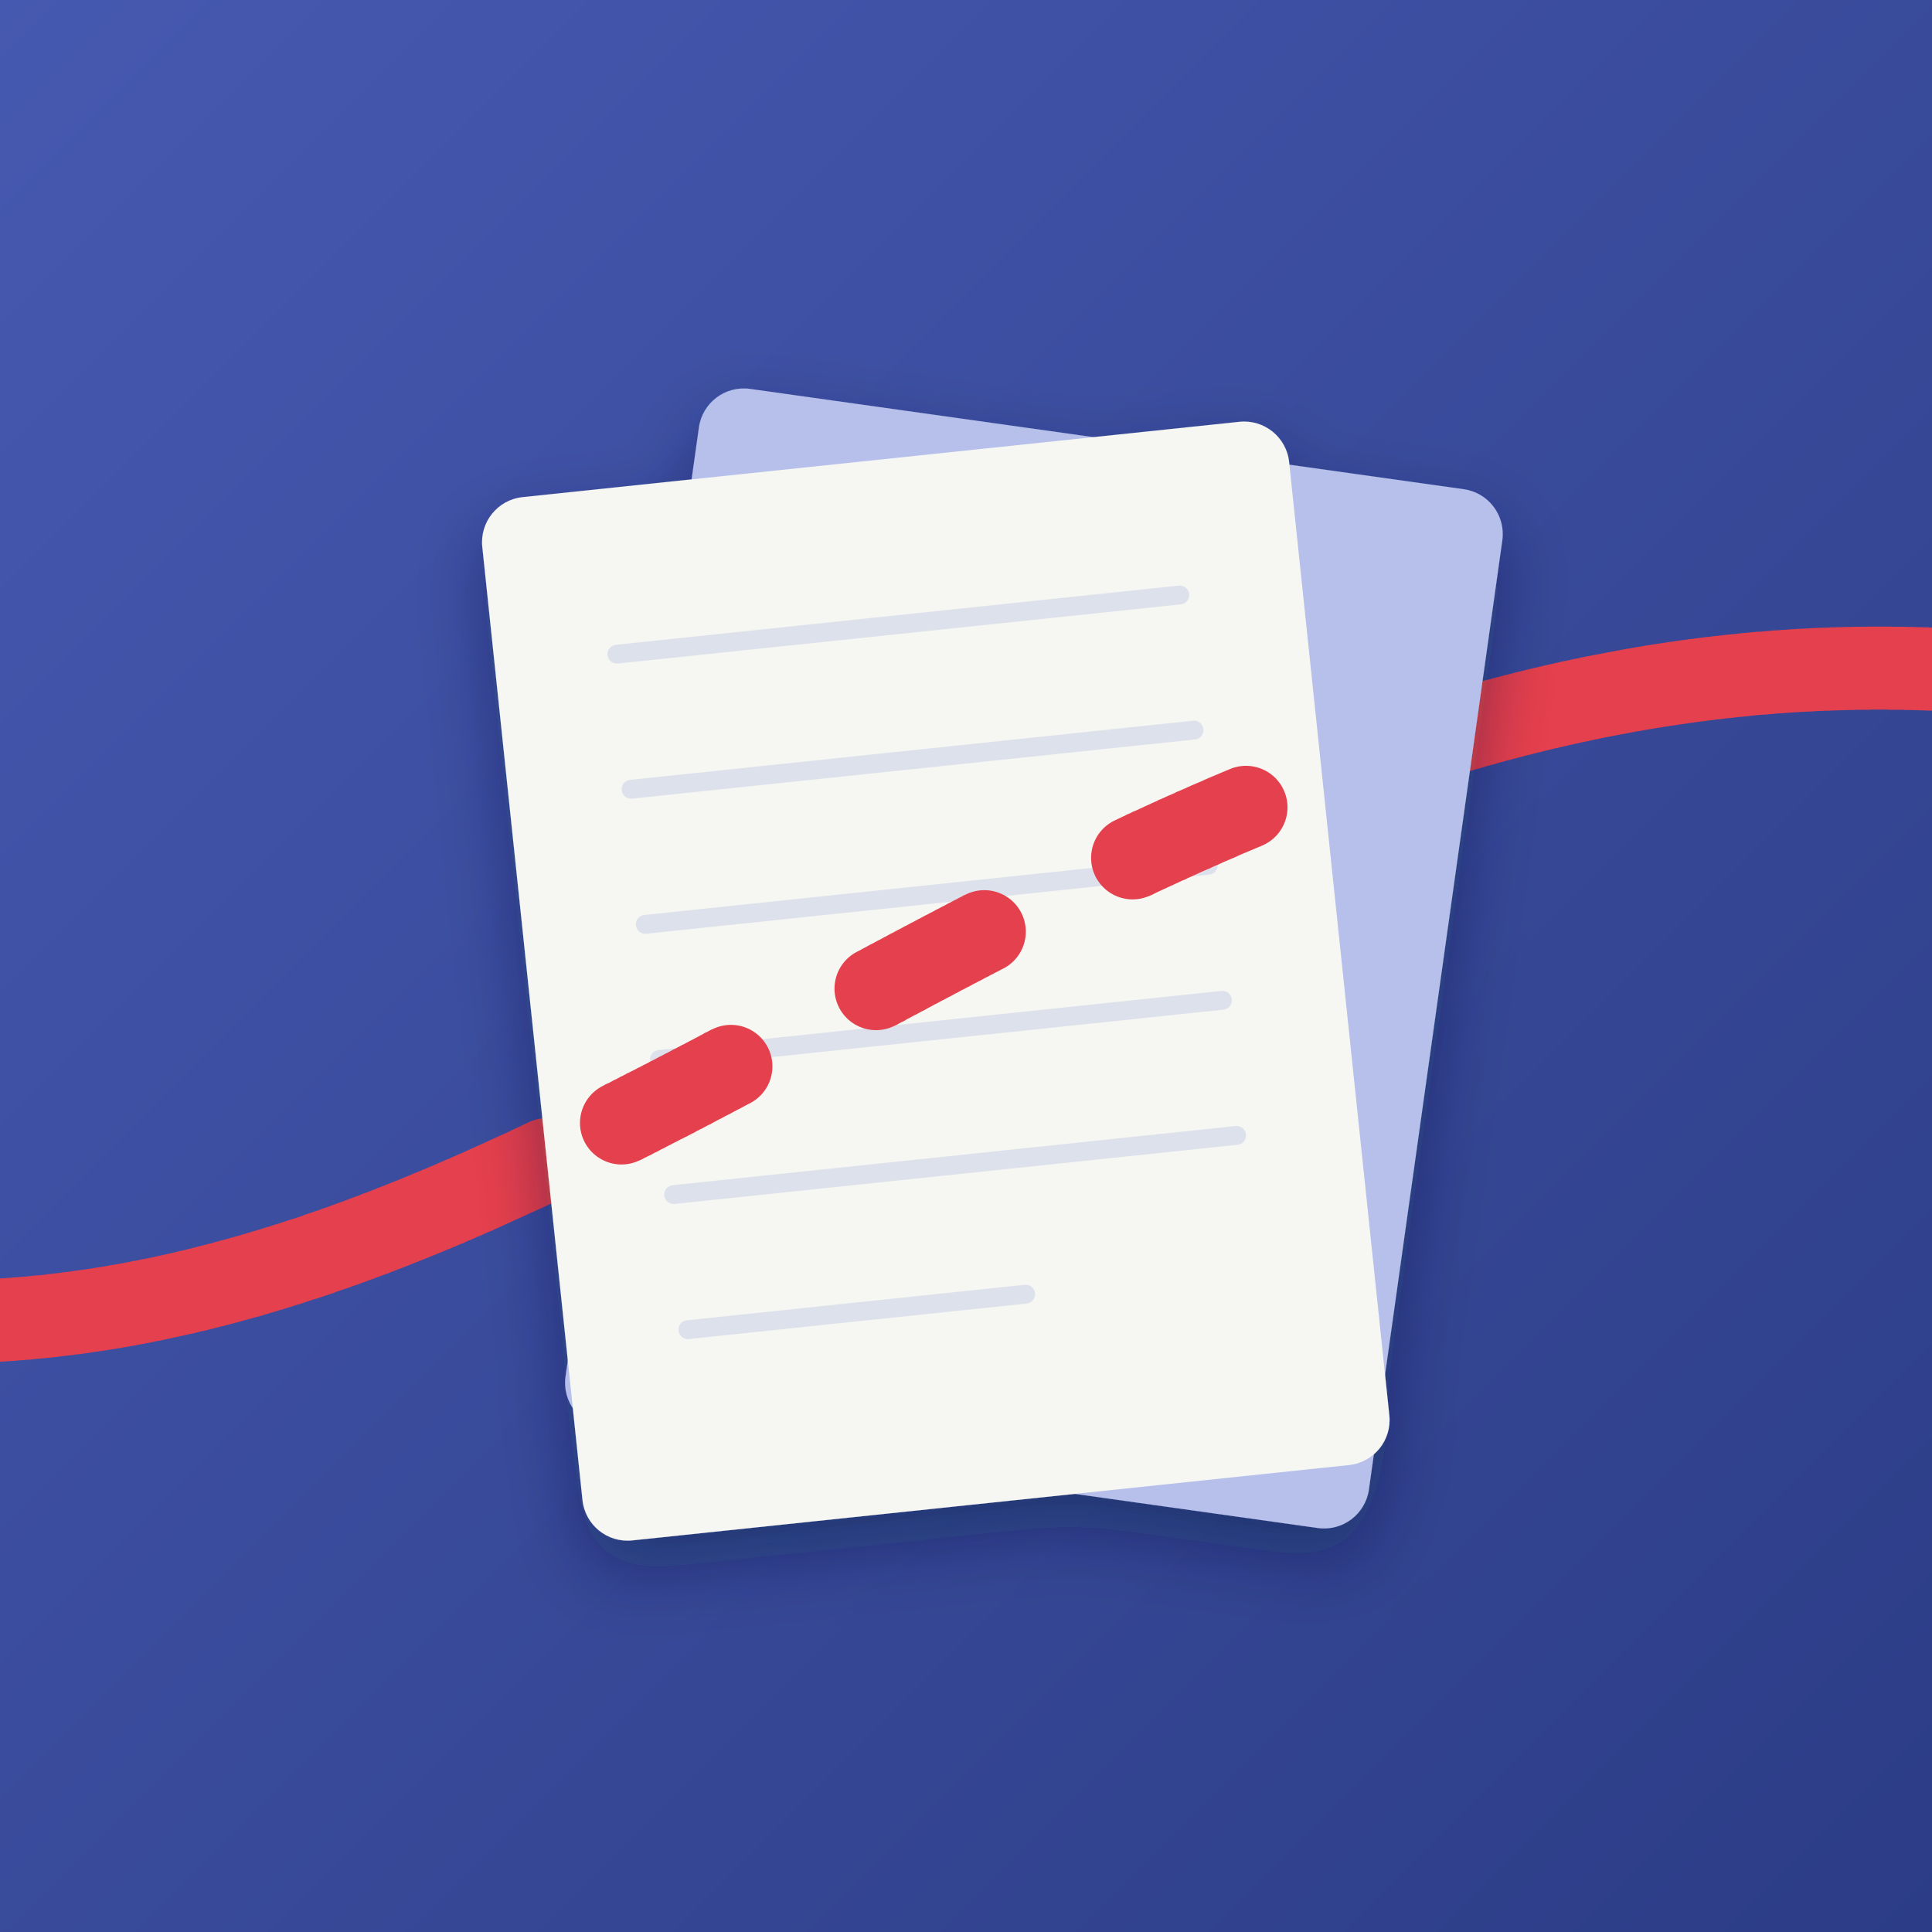
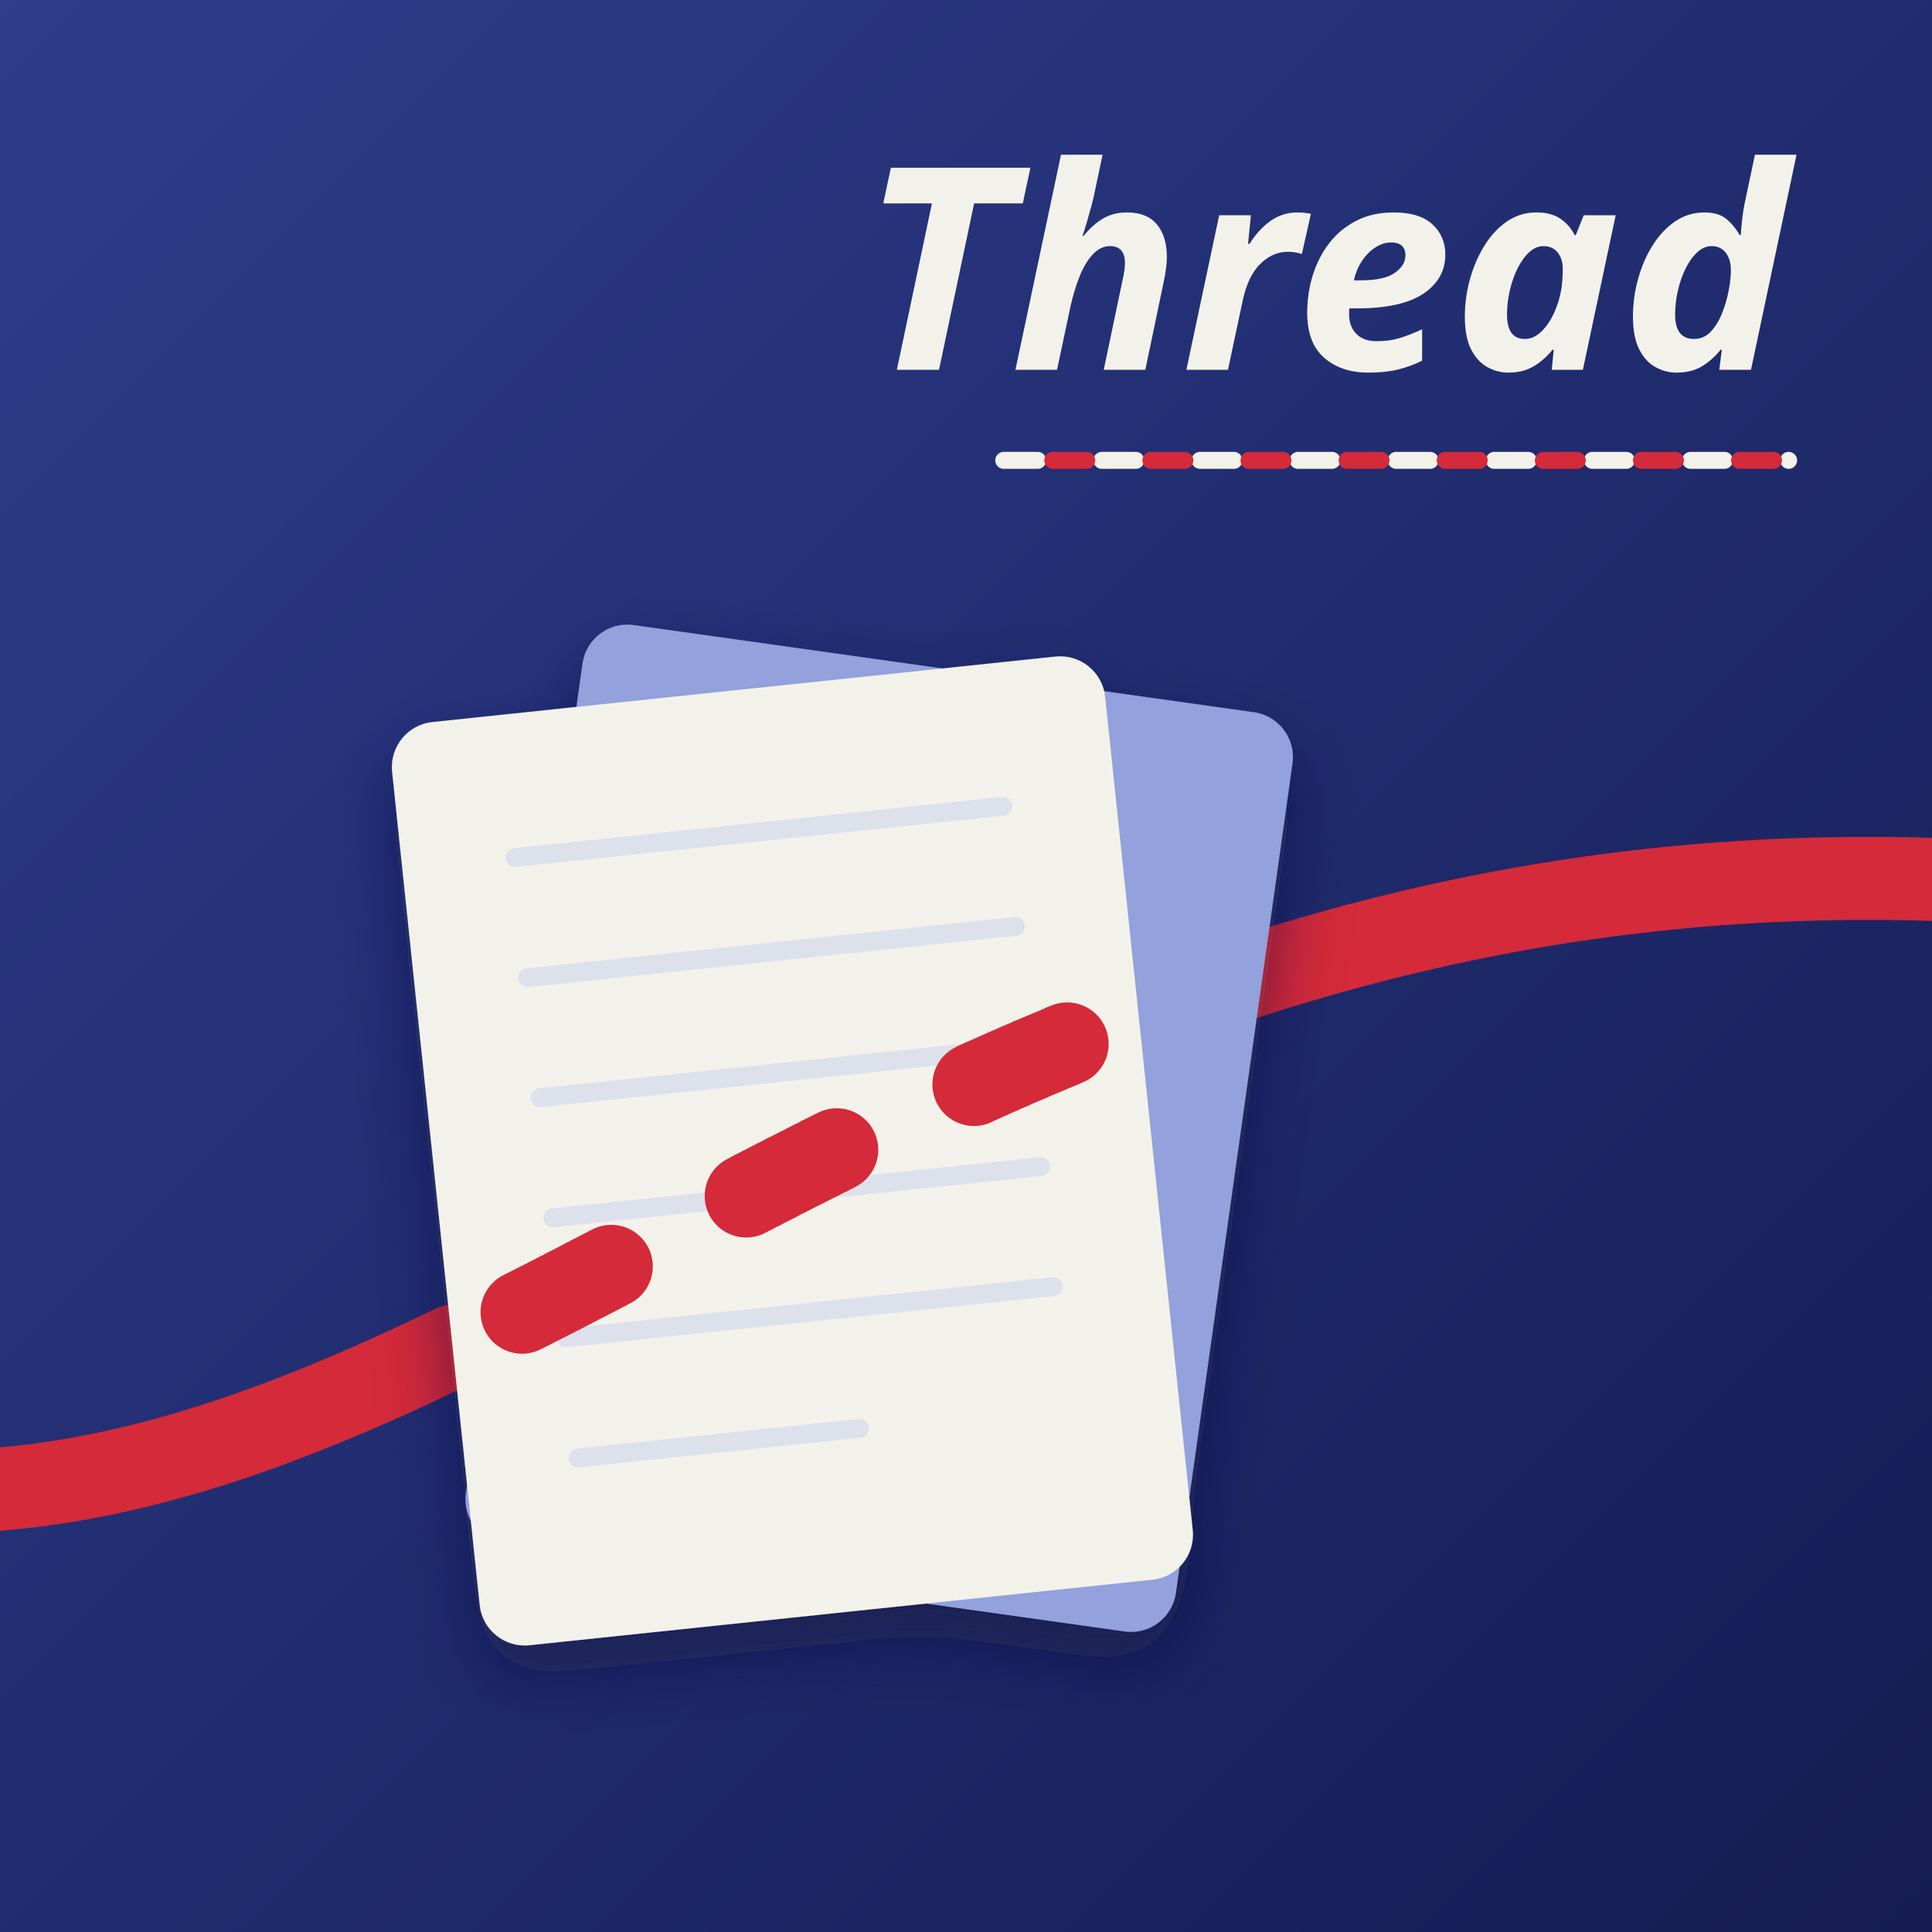
<svg xmlns="http://www.w3.org/2000/svg" viewBox="0 0 1024 1024" width="1024" height="1024">
  <defs>
    <linearGradient id="bg" x1="0" y1="0" x2="1" y2="1">
-       <stop offset="0" stop-color="#4659B0" />
-       <stop offset="1" stop-color="#2C3C86" />
+       <stop offset="0" stop-color="#2E3D8C" />
+       <stop offset="1" stop-color="#141C52" />
    </linearGradient>
    <filter id="sh" x="-25%" y="-25%" width="150%" height="150%">
-       <feDropShadow dx="0" dy="16" stdDeviation="18" flood-color="#10163A" flood-opacity=".38" />
+       <feDropShadow dx="0" dy="16" stdDeviation="18" flood-color="#10163A" flood-opacity=".5" />
    </filter>
  </defs>
  <rect width="1024" height="1024" fill="url(#bg)" />
-   <g fill="none" stroke="#E5404D" stroke-width="44" stroke-linecap="round">
-     <path d="M-60.0,700.0 L-59.0,700.0 L-58.1,700.1 L-57.1,700.1 L-56.1,700.2 L-55.1,700.2 L-54.2,700.3 L-53.2,700.3 L-52.2,700.3 L-51.2,700.4 L-50.3,700.4 L-49.3,700.4 L-48.3,700.5 L-47.4,700.5 L-46.4,700.5 L-45.4,700.5 L-44.5,700.6 L-43.5,700.6 L-42.5,700.6 L-41.6,700.6 L-40.6,700.6 L-39.6,700.7 L-38.7,700.7 L-37.7,700.7 L-36.7,700.7 L-35.8,700.7 L-34.8,700.7 L-33.8,700.7 L-32.9,700.7 L-31.9,700.7 L-31.0,700.7 L-30.0,700.7 L-29.0,700.7 L-28.1,700.7 L-27.1,700.7 L-26.1,700.6 L-25.2,700.6 L-24.2,700.6 L-23.3,700.6 L-22.3,700.6 L-21.4,700.6 L-20.4,700.5 L-19.4,700.5 L-18.5,700.5 L-17.5,700.5 L-16.6,700.4 L-15.6,700.4 L-14.7,700.4 L-13.7,700.3 L-12.8,700.3 L-11.8,700.3 L-10.8,700.2 L-9.9,700.2 L-8.9,700.2 L-8.0,700.1 L-7.0,700.1 L-6.1,700.0 L-5.1,700.0 L-4.2,699.9 L-3.2,699.9 L-2.3,699.8 L-1.3,699.8 L-0.4,699.7 L0.6,699.6 L1.5,699.6 L2.5,699.5 L3.4,699.5 L4.4,699.4 L5.3,699.3 L6.2,699.3 L7.2,699.2 L8.1,699.1 L9.1,699.0 L10.0,699.0 L11.0,698.9 L11.9,698.8 L12.9,698.7 L13.8,698.7 L14.7,698.6 L15.7,698.5 L16.6,698.4 L17.6,698.3 L18.5,698.2 L19.4,698.1 L20.4,698.0 L21.3,698.0 L22.3,697.9 L23.2,697.8 L24.1,697.7 L25.1,697.6 L26.0,697.5 L27.0,697.4 L27.9,697.3 L28.8,697.1 L29.8,697.0 L30.7,696.9 L31.6,696.8 L32.6,696.7 L33.5,696.6 L34.5,696.5 L35.4,696.4 L36.3,696.2 L37.3,696.1 L38.2,696.0 L39.1,695.9 L40.1,695.8 L41.0,695.6 L41.9,695.5 L42.9,695.4 L43.8,695.2 L44.7,695.1 L45.6,695.0 L46.6,694.8 L47.5,694.7 L48.4,694.6 L49.4,694.4 L50.3,694.3 L51.2,694.2 L52.2,694.0 L53.1,693.9 L54.0,693.7 L54.9,693.6 L55.9,693.4 L56.8,693.3 L57.7,693.1 L58.6,693.0 L59.6,692.8 L60.5,692.7 L61.4,692.5 L62.3,692.3 L63.3,692.2 L64.2,692.0 L65.1,691.9 L66.0,691.7 L67.0,691.5 L67.9,691.4 L68.8,691.2 L69.7,691.0 L70.7,690.8 L71.6,690.7 L72.5,690.5 L73.4,690.3 L74.3,690.1 L75.3,690.0 L76.2,689.8 L77.1,689.6 L78.0,689.4 L78.9,689.2 L79.9,689.0 L80.8,688.9 L81.7,688.7 L82.6,688.5 L83.5,688.3 L84.5,688.1 L85.4,687.9 L86.3,687.7 L87.2,687.5 L88.1,687.3 L89.0,687.1 L90.0,686.9 L90.9,686.7 L91.8,686.5 L92.7,686.3 L93.6,686.1 L94.5,685.9 L95.4,685.7 L96.4,685.5 L97.3,685.3 L98.2,685.1 L99.1,684.8 L100.0,684.6 L100.9,684.4 L101.8,684.2 L102.7,684.0 L103.7,683.8 L104.6,683.5 L105.5,683.3 L106.4,683.1 L107.3,682.9 L108.2,682.6 L109.1,682.4 L110.0,682.2 L110.9,681.9 L111.8,681.7 L112.8,681.5 L113.7,681.2 L114.6,681.0 L115.5,680.8 L116.4,680.5 L117.3,680.3 L118.2,680.1 L119.1,679.8 L120.0,679.6 L120.9,679.3 L121.8,679.1 L122.7,678.8 L123.6,678.6 L124.6,678.3 L125.5,678.1 L126.4,677.8 L127.3,677.6 L128.2,677.3 L129.1,677.1 L130.0,676.8 L130.9,676.6 L131.8,676.3 L132.7,676.1 L133.6,675.8 L134.5,675.5 L135.4,675.3 L136.3,675.0 L137.2,674.7 L138.1,674.5 L139.0,674.2 L139.9,673.9 L140.8,673.7 L141.7,673.4 L142.6,673.1 L143.5,672.9 L144.4,672.6 L145.3,672.3 L146.2,672.0 L147.1,671.7 L148.0,671.5 L148.9,671.2 L149.8,670.9 L150.7,670.6 L151.6,670.3 L152.5,670.1 L153.4,669.8 L154.3,669.5 L155.2,669.2 L156.1,668.9 L157.0,668.6 L157.9,668.3 L158.8,668.0 L159.7,667.7 L160.6,667.4 L161.5,667.2 L162.4,666.9 L163.3,666.6 L164.2,666.3 L165.1,666.0 L166.0,665.7 L166.9,665.4 L167.8,665.1 L168.7,664.8 L169.5,664.4 L170.4,664.1 L171.3,663.8 L172.2,663.5 L173.1,663.2 L174.0,662.9 L174.9,662.6 L175.8,662.3 L176.7,662.0 L177.6,661.7 L178.5,661.3 L179.4,661.0 L180.3,660.7 L181.2,660.4 L182.1,660.1 L182.9,659.8 L183.8,659.4 L184.7,659.1 L185.6,658.8 L186.5,658.5 L187.4,658.1 L188.3,657.8 L189.2,657.5 L190.1,657.2 L191.0,656.8 L191.9,656.5 L192.7,656.2 L193.6,655.8 L194.5,655.5 L195.4,655.2 L196.3,654.8 L197.2,654.5 L198.1,654.2 L199.0,653.8 L199.9,653.5 L200.7,653.1 L201.6,652.8 L202.5,652.5 L203.4,652.1 L204.3,651.8 L205.2,651.4 L206.1,651.1 L207.0,650.7 L207.9,650.4 L208.7,650.0 L209.6,649.7 L210.5,649.3 L211.4,649.0 L212.3,648.6 L213.2,648.3 L214.1,647.9 L214.9,647.6 L215.8,647.2 L216.7,646.9 L217.6,646.5 L218.5,646.2 L219.4,645.8 L220.3,645.4 L221.1,645.1 L222.0,644.7 L222.9,644.4 L223.8,644.0 L224.7,643.6 L225.6,643.3 L226.5,642.9 L227.3,642.5 L228.2,642.2 L229.1,641.8 L230.0,641.4 L230.9,641.1 L231.8,640.7 L232.6,640.3 L233.5,640.0 L234.4,639.6 L235.3,639.2 L236.2,638.8 L237.1,638.5 L237.9,638.1 L238.8,637.7 L239.7,637.3 L240.6,636.9 L241.5,636.6 L242.4,636.2 L243.2,635.8 L244.1,635.4 L245.0,635.0 L245.9,634.7 L246.8,634.3 L247.7,633.9 L248.5,633.5 L249.4,633.1 L250.3,632.7 L251.2,632.3 L252.1,632.0 L252.9,631.6 L253.8,631.2 L254.7,630.8 L255.6,630.4 L256.5,630.0 L257.3,629.6 L258.2,629.2 L259.1,628.8 L260.0,628.4 L260.9,628.0 L261.7,627.6 L262.6,627.2 L263.5,626.8 L264.4,626.4 L265.3,626.0 L266.2,625.6 L267.0,625.2 L267.9,624.8 L268.8,624.4 L269.7,624.0 L270.5,623.6 L271.4,623.2 L272.3,622.8 L273.2,622.4 L274.1,622.0 L274.9,621.6 L275.8,621.2 L276.7,620.8 L277.6,620.4 L278.5,620.0 L279.3,619.6 L280.2,619.2 L281.1,618.7 L282.0,618.3 L282.9,617.9 L283.7,617.5 L284.6,617.1 L285.5,616.7 L286.4,616.3 L287.3,615.8 L288.1,615.4 L289.0,615.0 L289.9,614.6" />
-     <path d="M700.7,411.9 L701.7,411.5 L702.7,411.1 L703.6,410.8 L704.6,410.4 L705.6,410.0 L706.5,409.7 L707.5,409.3 L708.5,409.0 L709.5,408.6 L710.4,408.2 L711.4,407.9 L712.4,407.5 L713.3,407.2 L714.3,406.8 L715.3,406.5 L716.3,406.1 L717.3,405.8 L718.2,405.4 L719.2,405.1 L720.2,404.7 L721.2,404.4 L722.1,404.0 L723.1,403.7 L724.1,403.3 L725.1,403.0 L726.1,402.6 L727.0,402.3 L728.0,402.0 L729.0,401.6 L730.0,401.3 L731.0,400.9 L731.9,400.6 L732.9,400.3 L733.9,399.9 L734.9,399.6 L735.9,399.3 L736.9,398.9 L737.9,398.6 L738.8,398.3 L739.8,397.9 L740.8,397.6 L741.8,397.3 L742.8,397.0 L743.8,396.6 L744.8,396.3 L745.8,396.0 L746.7,395.7 L747.7,395.3 L748.7,395.0 L749.7,394.7 L750.7,394.4 L751.7,394.1 L752.7,393.7 L753.7,393.4 L754.7,393.1 L755.7,392.8 L756.7,392.5 L757.7,392.2 L758.7,391.9 L759.7,391.5 L760.7,391.2 L761.7,390.9 L762.7,390.6 L763.7,390.3 L764.7,390.0 L765.7,389.7 L766.7,389.4 L767.7,389.1 L768.7,388.8 L769.7,388.5 L770.7,388.2 L771.7,387.9 L772.7,387.6 L773.7,387.3 L774.7,387.0 L775.7,386.7 L776.7,386.4 L777.7,386.2 L778.7,385.9 L779.7,385.6 L780.7,385.3 L781.7,385.0 L782.7,384.7 L783.7,384.4 L784.7,384.1 L785.8,383.9 L786.8,383.6 L787.8,383.3 L788.8,383.0 L789.8,382.7 L790.8,382.5 L791.8,382.2 L792.8,381.9 L793.9,381.6 L794.9,381.4 L795.9,381.1 L796.9,380.8 L797.9,380.6 L798.9,380.3 L800.0,380.0 L801.0,379.8 L802.0,379.5 L803.0,379.2 L804.0,379.0 L805.1,378.7 L806.1,378.5 L807.1,378.2 L808.1,377.9 L809.1,377.7 L810.2,377.4 L811.2,377.2 L812.2,376.9 L813.2,376.7 L814.3,376.4 L815.3,376.2 L816.3,375.9 L817.3,375.7 L818.4,375.4 L819.4,375.2 L820.4,375.0 L821.5,374.7 L822.5,374.5 L823.5,374.2 L824.6,374.0 L825.6,373.8 L826.6,373.5 L827.6,373.3 L828.7,373.1 L829.7,372.8 L830.8,372.6 L831.8,372.4 L832.8,372.1 L833.9,371.9 L834.9,371.7 L835.9,371.5 L837.0,371.3 L838.0,371.0 L839.1,370.8 L840.1,370.6 L841.1,370.4 L842.2,370.2 L843.2,369.9 L844.3,369.7 L845.3,369.5 L846.3,369.3 L847.4,369.1 L848.4,368.9 L849.5,368.7 L850.5,368.5 L851.6,368.3 L852.6,368.1 L853.7,367.9 L854.7,367.7 L855.8,367.5 L856.8,367.3 L857.9,367.1 L858.9,366.9 L860.0,366.7 L861.0,366.5 L862.1,366.3 L863.1,366.1 L864.2,365.9 L865.2,365.7 L866.3,365.6 L867.3,365.4 L868.4,365.2 L869.5,365.0 L870.5,364.8 L871.6,364.6 L872.6,364.5 L873.7,364.3 L874.8,364.1 L875.8,363.9 L876.9,363.8 L877.9,363.6 L879.0,363.4 L880.1,363.3 L881.1,363.1 L882.2,362.9 L883.3,362.8 L884.3,362.6 L885.4,362.5 L886.5,362.3 L887.5,362.1 L888.6,362.0 L889.7,361.8 L890.7,361.7 L891.8,361.5 L892.9,361.4 L893.9,361.2 L895.0,361.1 L896.1,360.9 L897.2,360.8 L898.2,360.6 L899.3,360.5 L900.4,360.4 L901.5,360.2 L902.5,360.1 L903.6,359.9 L904.7,359.8 L905.8,359.7 L906.9,359.5 L907.9,359.4 L909.0,359.3 L910.1,359.2 L911.2,359.0 L912.3,358.9 L913.3,358.8 L914.4,358.7 L915.5,358.6 L916.6,358.4 L917.7,358.3 L918.8,358.2 L919.9,358.1 L920.9,358.0 L922.0,357.9 L923.1,357.8 L924.2,357.7 L925.3,357.5 L926.4,357.4 L927.5,357.3 L928.6,357.2 L929.7,357.1 L930.8,357.0 L931.9,356.9 L933.0,356.8 L934.1,356.8 L935.2,356.7 L936.3,356.6 L937.3,356.5 L938.4,356.4 L939.5,356.3 L940.6,356.2 L941.7,356.1 L942.9,356.1 L944.0,356.0 L945.1,355.9 L946.2,355.8 L947.3,355.8 L948.4,355.7 L949.5,355.6 L950.6,355.5 L951.7,355.5 L952.8,355.4 L953.9,355.3 L955.0,355.3 L956.1,355.2 L957.2,355.2 L958.3,355.1 L959.5,355.1 L960.6,355.0 L961.7,354.9 L962.8,354.9 L963.9,354.8 L965.0,354.8 L966.2,354.7 L967.3,354.7 L968.4,354.7 L969.5,354.6 L970.6,354.6 L971.7,354.5 L972.9,354.5 L974.0,354.5 L975.1,354.4 L976.2,354.4 L977.4,354.4 L978.5,354.3 L979.6,354.3 L980.7,354.3 L981.9,354.3 L983.0,354.2 L984.1,354.2 L985.2,354.2 L986.4,354.2 L987.5,354.2 L988.6,354.2 L989.8,354.2 L990.9,354.1 L992.0,354.1 L993.2,354.1 L994.3,354.1 L995.4,354.1 L996.6,354.1 L997.7,354.1 L998.8,354.1 L1000.0,354.1 L1001.1,354.1 L1002.3,354.2 L1003.4,354.2 L1004.6,354.2 L1005.7,354.2 L1006.8,354.2 L1008.0,354.2 L1009.1,354.2 L1010.3,354.3 L1011.4,354.3 L1012.6,354.3 L1013.7,354.3 L1014.9,354.4 L1016.0,354.4 L1017.2,354.4 L1018.3,354.5 L1019.5,354.5 L1020.6,354.5 L1021.8,354.6 L1022.9,354.6 L1024.1,354.6 L1025.2,354.7 L1026.4,354.7 L1027.5,354.8 L1028.7,354.8 L1029.9,354.9 L1031.0,354.9 L1032.2,355.0 L1033.3,355.0 L1034.5,355.1 L1035.7,355.2 L1036.8,355.2 L1038.0,355.3 L1039.2,355.4 L1040.3,355.4 L1041.5,355.5 L1042.7,355.6 L1043.8,355.6 L1045.0,355.7 L1046.2,355.8 L1047.3,355.9 L1048.5,356.0 L1049.7,356.0 L1050.8,356.1 L1052.0,356.2 L1053.2,356.3 L1054.4,356.4 L1055.5,356.5 L1056.7,356.6 L1057.9,356.7 L1059.1,356.8 L1060.3,356.9 L1061.4,357.0 L1062.6,357.1 L1063.8,357.2 L1065.0,357.3 L1066.2,357.4 L1067.3,357.5 L1068.5,357.6 L1069.7,357.7 L1070.9,357.9 L1072.1,358.0 L1073.3,358.1 L1074.5,358.2 L1075.7,358.3 L1076.9,358.5 L1078.0,358.6 L1079.2,358.7 L1080.4,358.9 L1081.6,359.0 L1082.8,359.1 L1084.0,359.3 L1085.2,359.4 L1086.4,359.6 L1087.6,359.7 L1088.8,359.9 L1090.0,360.0" />
+   <g fill="none" stroke="#D42A3A" stroke-width="44" stroke-linecap="round">
+     <path d="M-60.0,790.0 L-59.2,790.0 L-58.4,790.1 L-57.5,790.1 L-56.7,790.2 L-55.9,790.2 L-55.1,790.3 L-54.2,790.3 L-53.4,790.3 L-52.6,790.4 L-51.8,790.4 L-50.9,790.4 L-50.1,790.5 L-49.3,790.5 L-48.5,790.5 L-47.7,790.6 L-46.8,790.6 L-46.0,790.6 L-45.2,790.6 L-44.4,790.6 L-43.6,790.7 L-42.7,790.7 L-41.9,790.7 L-41.1,790.7 L-40.3,790.7 L-39.5,790.7 L-38.7,790.7 L-37.8,790.7 L-37.0,790.7 L-36.2,790.7 L-35.4,790.7 L-34.6,790.7 L-33.8,790.7 L-32.9,790.7 L-32.1,790.7 L-31.3,790.7 L-30.5,790.7 L-29.7,790.7 L-28.9,790.7 L-28.1,790.7 L-27.3,790.7 L-26.4,790.6 L-25.6,790.6 L-24.8,790.6 L-24.0,790.6 L-23.2,790.6 L-22.4,790.5 L-21.6,790.5 L-20.8,790.5 L-19.9,790.5 L-19.1,790.4 L-18.3,790.4 L-17.5,790.4 L-16.7,790.3 L-15.9,790.3 L-15.1,790.2 L-14.3,790.2 L-13.5,790.2 L-12.7,790.1 L-11.9,790.1 L-11.0,790.0 L-10.2,790.0 L-9.4,789.9 L-8.6,789.9 L-7.8,789.8 L-7.0,789.8 L-6.2,789.7 L-5.4,789.7 L-4.6,789.6 L-3.8,789.5 L-3.0,789.5 L-2.2,789.4 L-1.4,789.4 L-0.6,789.3 L0.2,789.2 L1.0,789.2 L1.8,789.1 L2.6,789.0 L3.4,788.9 L4.2,788.9 L5.1,788.8 L5.9,788.7 L6.7,788.6 L7.5,788.5 L8.3,788.5 L9.1,788.4 L9.9,788.3 L10.7,788.2 L11.5,788.1 L12.3,788.0 L13.1,787.9 L13.9,787.8 L14.7,787.8 L15.5,787.7 L16.3,787.6 L17.1,787.5 L17.9,787.4 L18.7,787.3 L19.5,787.2 L20.3,787.1 L21.1,787.0 L21.9,786.8 L22.7,786.7 L23.5,786.6 L24.3,786.5 L25.1,786.4 L25.9,786.3 L26.7,786.2 L27.4,786.1 L28.2,785.9 L29.0,785.8 L29.8,785.7 L30.6,785.6 L31.4,785.5 L32.2,785.3 L33.0,785.2 L33.8,785.1 L34.6,784.9 L35.4,784.8 L36.2,784.7 L37.0,784.6 L37.8,784.4 L38.6,784.3 L39.4,784.1 L40.2,784.0 L41.0,783.9 L41.8,783.7 L42.6,783.6 L43.4,783.4 L44.1,783.3 L44.9,783.1 L45.7,783.0 L46.5,782.8 L47.3,782.7 L48.1,782.5 L48.9,782.4 L49.7,782.2 L50.5,782.1 L51.3,781.9 L52.1,781.8 L52.9,781.6 L53.7,781.4 L54.5,781.3 L55.2,781.1 L56.0,781.0 L56.8,780.8 L57.6,780.6 L58.4,780.5 L59.2,780.3 L60.0,780.1 L60.8,779.9 L61.6,779.8 L62.4,779.6 L63.2,779.4 L63.9,779.2 L64.7,779.1 L65.5,778.9 L66.3,778.7 L67.1,778.5 L67.9,778.3 L68.7,778.1 L69.5,778.0 L70.3,777.8 L71.0,777.6 L71.8,777.4 L72.6,777.2 L73.4,777.0 L74.2,776.8 L75.0,776.6 L75.8,776.4 L76.6,776.2 L77.4,776.0 L78.1,775.8 L78.9,775.6 L79.7,775.4 L80.5,775.2 L81.3,775.0 L82.1,774.8 L82.9,774.6 L83.7,774.4 L84.4,774.2 L85.2,774.0 L86.0,773.8 L86.8,773.6 L87.6,773.3 L88.4,773.1 L89.2,772.9 L90.0,772.7 L90.7,772.5 L91.5,772.3 L92.3,772.0 L93.1,771.8 L93.9,771.6 L94.7,771.4 L95.5,771.1 L96.3,770.9 L97.0,770.7 L97.8,770.5 L98.6,770.2 L99.4,770.0 L100.2,769.8 L101.0,769.5 L101.8,769.3 L102.5,769.1 L103.3,768.8 L104.1,768.6 L104.9,768.4 L105.7,768.1 L106.5,767.9 L107.3,767.6 L108.0,767.4 L108.8,767.1 L109.6,766.9 L110.4,766.7 L111.2,766.4 L112.0,766.2 L112.8,765.9 L113.5,765.7 L114.3,765.4 L115.1,765.1 L115.9,764.9 L116.7,764.6 L117.5,764.4 L118.3,764.1 L119.0,763.9 L119.8,763.6 L120.6,763.4 L121.4,763.1 L122.2,762.8 L123.0,762.6 L123.7,762.3 L124.5,762.0 L125.3,761.8 L126.1,761.5 L126.9,761.2 L127.7,761.0 L128.5,760.7 L129.2,760.4 L130.0,760.1 L130.8,759.9 L131.6,759.6 L132.4,759.3 L133.2,759.0 L134.0,758.8 L134.7,758.5 L135.5,758.2 L136.3,757.9 L137.1,757.7 L137.9,757.4 L138.7,757.1 L139.5,756.8 L140.2,756.5 L141.0,756.2 L141.8,755.9 L142.6,755.7 L143.4,755.4 L144.2,755.1 L144.9,754.8 L145.7,754.5 L146.5,754.2 L147.3,753.9 L148.1,753.6 L148.9,753.3 L149.7,753.0 L150.4,752.7 L151.2,752.4 L152.0,752.1 L152.8,751.8 L153.6,751.5 L154.4,751.2 L155.2,750.9 L155.9,750.6 L156.7,750.3 L157.5,750.0 L158.3,749.7 L159.1,749.4 L159.9,749.1 L160.7,748.8 L161.4,748.5 L162.2,748.1 L163.0,747.8 L163.8,747.5 L164.6,747.2 L165.4,746.9 L166.2,746.6 L166.9,746.3 L167.7,745.9 L168.5,745.6 L169.3,745.3 L170.1,745.0 L170.9,744.7 L171.7,744.3 L172.5,744.0 L173.2,743.7 L174.0,743.4 L174.8,743.0 L175.6,742.7 L176.4,742.4 L177.2,742.1 L178.0,741.7 L178.8,741.4 L179.5,741.1 L180.3,740.7 L181.1,740.4 L181.9,740.1 L182.7,739.7 L183.5,739.4 L184.3,739.1 L185.1,738.7 L185.8,738.4 L186.6,738.1 L187.4,737.7 L188.2,737.4 L189.0,737.1 L189.8,736.7 L190.6,736.4 L191.4,736.0 L192.2,735.7 L192.9,735.3 L193.7,735.0 L194.5,734.7 L195.3,734.3 L196.1,734.0 L196.9,733.6 L197.7,733.3 L198.5,732.9 L199.3,732.6 L200.0,732.2 L200.8,731.9 L201.6,731.5 L202.4,731.2 L203.2,730.8 L204.0,730.5 L204.8,730.1 L205.6,729.7 L206.4,729.4 L207.2,729.0 L208.0,728.7 L208.7,728.3 L209.5,728.0 L210.3,727.6 L211.1,727.2 L211.9,726.9 L212.7,726.5 L213.5,726.1 L214.3,725.8 L215.1,725.4 L215.9,725.1 L216.7,724.7 L217.5,724.3 L218.3,724.0 L219.1,723.6 L219.8,723.2 L220.6,722.9 L221.4,722.5 L222.2,722.1 L223.0,721.7 L223.8,721.4 L224.6,721.0 L225.4,720.6 L226.2,720.2 L227.0,719.9 L227.8,719.5 L228.6,719.1 L229.4,718.7 L230.2,718.4 L231.0,718.0 L231.8,717.6 L232.6,717.2 L233.4,716.9 L234.2,716.5 L235.0,716.1 L235.8,715.7 L236.5,715.3 L237.3,715.0 L238.1,714.6 L238.9,714.2 L239.7,713.8 L240.5,713.4" />
+     <path d="M602.9,538.6 L603.9,538.2 L604.9,537.8 L605.8,537.4 L606.8,537.1 L607.8,536.7 L608.8,536.3 L609.8,535.9 L610.8,535.6 L611.9,535.2 L612.9,534.8 L613.9,534.4 L614.9,534.1 L615.9,533.7 L616.9,533.3 L617.9,533.0 L618.9,532.6 L619.9,532.2 L620.9,531.9 L621.9,531.5 L622.9,531.1 L623.9,530.8 L625.0,530.4 L626.0,530.0 L627.0,529.7 L628.0,529.3 L629.0,529.0 L630.0,528.6 L631.0,528.2 L632.1,527.9 L633.1,527.5 L634.1,527.2 L635.1,526.8 L636.1,526.4 L637.2,526.1 L638.2,525.7 L639.2,525.4 L640.2,525.0 L641.3,524.7 L642.3,524.3 L643.3,524.0 L644.3,523.6 L645.4,523.3 L646.4,522.9 L647.4,522.6 L648.5,522.2 L649.5,521.9 L650.5,521.5 L651.6,521.2 L652.6,520.8 L653.6,520.5 L654.7,520.2 L655.7,519.8 L656.7,519.5 L657.8,519.1 L658.8,518.8 L659.9,518.5 L660.9,518.1 L661.9,517.8 L663.0,517.5 L664.0,517.1 L665.1,516.8 L666.1,516.4 L667.2,516.1 L668.2,515.8 L669.3,515.5 L670.3,515.1 L671.4,514.8 L672.4,514.5 L673.5,514.1 L674.5,513.8 L675.6,513.5 L676.6,513.2 L677.7,512.8 L678.7,512.5 L679.8,512.2 L680.9,511.9 L681.9,511.5 L683.0,511.2 L684.0,510.9 L685.1,510.6 L686.2,510.3 L687.2,509.9 L688.3,509.6 L689.3,509.3 L690.4,509.0 L691.5,508.7 L692.5,508.4 L693.6,508.1 L694.7,507.7 L695.8,507.4 L696.8,507.1 L697.9,506.8 L699.0,506.5 L700.0,506.2 L701.1,505.9 L702.2,505.6 L703.3,505.3 L704.3,505.0 L705.4,504.7 L706.5,504.4 L707.6,504.1 L708.7,503.8 L709.7,503.5 L710.8,503.2 L711.9,502.9 L713.0,502.6 L714.1,502.3 L715.2,502.0 L716.2,501.7 L717.3,501.4 L718.4,501.1 L719.5,500.8 L720.6,500.6 L721.7,500.3 L722.8,500.0 L723.9,499.7 L725.0,499.4 L726.1,499.1 L727.2,498.8 L728.3,498.6 L729.4,498.3 L730.5,498.0 L731.6,497.7 L732.7,497.4 L733.8,497.2 L734.9,496.9 L736.0,496.6 L737.1,496.3 L738.2,496.1 L739.3,495.8 L740.4,495.5 L741.5,495.3 L742.6,495.0 L743.7,494.7 L744.8,494.5 L746.0,494.2 L747.1,493.9 L748.2,493.7 L749.3,493.4 L750.4,493.1 L751.5,492.9 L752.6,492.6 L753.8,492.4 L754.9,492.1 L756.0,491.8 L757.1,491.6 L758.2,491.3 L759.4,491.1 L760.5,490.8 L761.6,490.6 L762.8,490.3 L763.9,490.1 L765.0,489.8 L766.1,489.6 L767.3,489.3 L768.4,489.1 L769.5,488.8 L770.7,488.6 L771.8,488.4 L772.9,488.1 L774.1,487.9 L775.2,487.6 L776.3,487.4 L777.5,487.2 L778.6,486.9 L779.8,486.7 L780.9,486.5 L782.1,486.2 L783.2,486.0 L784.3,485.8 L785.5,485.5 L786.6,485.3 L787.8,485.1 L788.9,484.9 L790.1,484.6 L791.2,484.4 L792.4,484.2 L793.5,484.0 L794.7,483.8 L795.9,483.5 L797.0,483.3 L798.2,483.1 L799.3,482.9 L800.5,482.7 L801.6,482.5 L802.8,482.3 L804.0,482.0 L805.1,481.8 L806.3,481.6 L807.5,481.4 L808.6,481.2 L809.8,481.0 L811.0,480.8 L812.1,480.6 L813.3,480.4 L814.5,480.2 L815.7,480.0 L816.8,479.8 L818.0,479.6 L819.2,479.4 L820.4,479.2 L821.5,479.0 L822.7,478.8 L823.9,478.7 L825.1,478.5 L826.3,478.3 L827.4,478.1 L828.6,477.9 L829.8,477.7 L831.0,477.5 L832.2,477.4 L833.4,477.2 L834.6,477.0 L835.8,476.8 L837.0,476.7 L838.1,476.5 L839.3,476.3 L840.5,476.1 L841.7,476.0 L842.9,475.8 L844.1,475.6 L845.3,475.5 L846.5,475.3 L847.7,475.1 L848.9,475.0 L850.1,474.8 L851.3,474.6 L852.5,474.5 L853.7,474.3 L855.0,474.2 L856.2,474.0 L857.4,473.9 L858.6,473.7 L859.8,473.6 L861.0,473.4 L862.2,473.3 L863.4,473.1 L864.7,473.0 L865.9,472.8 L867.1,472.7 L868.3,472.5 L869.5,472.4 L870.8,472.3 L872.0,472.1 L873.2,472.0 L874.4,471.8 L875.7,471.7 L876.9,471.6 L878.1,471.5 L879.3,471.3 L880.6,471.2 L881.8,471.1 L883.0,470.9 L884.3,470.8 L885.5,470.7 L886.8,470.6 L888.0,470.5 L889.2,470.3 L890.5,470.2 L891.7,470.1 L893.0,470.0 L894.2,469.9 L895.4,469.8 L896.7,469.6 L897.9,469.5 L899.2,469.4 L900.4,469.3 L901.7,469.2 L902.9,469.1 L904.2,469.0 L905.4,468.9 L906.7,468.8 L907.9,468.7 L909.2,468.6 L910.5,468.5 L911.7,468.4 L913.0,468.3 L914.2,468.3 L915.5,468.2 L916.8,468.1 L918.0,468.0 L919.3,467.9 L920.6,467.8 L921.8,467.7 L923.1,467.7 L924.4,467.6 L925.7,467.5 L926.9,467.4 L928.2,467.4 L929.5,467.3 L930.8,467.2 L932.0,467.1 L933.3,467.1 L934.6,467.0 L935.9,466.9 L937.2,466.9 L938.4,466.8 L939.7,466.7 L941.0,466.7 L942.3,466.6 L943.6,466.6 L944.9,466.5 L946.2,466.5 L947.5,466.4 L948.8,466.4 L950.0,466.3 L951.3,466.3 L952.6,466.2 L953.9,466.2 L955.2,466.1 L956.5,466.1 L957.8,466.1 L959.1,466.0 L960.4,466.0 L961.7,465.9 L963.1,465.9 L964.4,465.9 L965.7,465.8 L967.0,465.8 L968.3,465.8 L969.6,465.8 L970.9,465.7 L972.2,465.7 L973.5,465.7 L974.9,465.7 L976.2,465.7 L977.5,465.6 L978.8,465.6 L980.1,465.6 L981.5,465.6 L982.8,465.6 L984.1,465.6 L985.4,465.6 L986.8,465.6 L988.1,465.6 L989.4,465.6 L990.8,465.6 L992.1,465.6 L993.4,465.6 L994.8,465.6 L996.1,465.6 L997.4,465.6 L998.8,465.6 L1000.1,465.6 L1001.5,465.6 L1002.8,465.6 L1004.2,465.7 L1005.5,465.7 L1006.8,465.7 L1008.2,465.7 L1009.5,465.7 L1010.9,465.8 L1012.3,465.8 L1013.6,465.8 L1015.0,465.8 L1016.3,465.9 L1017.7,465.9 L1019.0,465.9 L1020.4,466.0 L1021.7,466.0 L1023.1,466.1 L1024.5,466.1 L1025.8,466.1 L1027.2,466.2 L1028.6,466.2 L1029.9,466.3 L1031.3,466.3 L1032.7,466.4 L1034.1,466.4 L1035.4,466.5 L1036.8,466.5 L1038.2,466.6 L1039.6,466.7 L1040.9,466.7 L1042.3,466.8 L1043.7,466.9 L1045.1,466.9 L1046.5,467.0 L1047.8,467.1 L1049.2,467.1 L1050.6,467.2 L1052.0,467.3 L1053.4,467.4 L1054.8,467.4 L1056.2,467.5 L1057.6,467.6 L1059.0,467.7 L1060.4,467.8 L1061.8,467.9 L1063.2,468.0 L1064.6,468.0 L1066.0,468.1 L1067.4,468.2 L1068.8,468.3 L1070.2,468.4 L1071.6,468.5 L1073.0,468.6 L1074.4,468.7 L1075.8,468.8 L1077.2,468.9 L1078.6,469.1 L1080.1,469.2 L1081.5,469.3 L1082.9,469.4 L1084.3,469.5 L1085.7,469.6 L1087.2,469.8 L1088.6,469.9 L1090.0,470.0" />
  </g>
  <g filter="url(#sh)">
-     <rect x="333.0" y="230.0" width="430" height="556" rx="24" fill="#B6C0EA" transform="rotate(8 548 508)" />
-     <rect x="281.0" y="242.0" width="430" height="556" rx="24" fill="#F6F7F2" transform="rotate(-6 496 520)" />
+     <rect x="276.0" y="352.0" width="380" height="492" rx="24" fill="#93A1DC" transform="rotate(8 466 598)" />
+     <rect x="230.0" y="364.0" width="380" height="492" rx="24" fill="#F3F2EA" transform="rotate(-6 420 610)" />
  </g>
-   <g transform="rotate(-6 496 520)" stroke="#DDE1EB" stroke-width="10" stroke-linecap="round" fill="none">
-     <path d="M346 330 H646" />
-     <path d="M346 402 H646" />
-     <path d="M346 474 H646" />
-     <path d="M346 546 H646" />
-     <path d="M346 618 H646" />
-     <path d="M346 690 H526" />
+   <g transform="rotate(-6 420 610)" stroke="#DDE1EB" stroke-width="10" stroke-linecap="round" fill="none">
+     <path d="M290 440 H550" />
+     <path d="M290 504 H550" />
+     <path d="M290 568 H550" />
+     <path d="M290 632 H550" />
+     <path d="M290 696 H550" />
+     <path d="M290 760 H440" />
  </g>
-   <g fill="none" stroke="#E5404D" stroke-width="44" stroke-linecap="round">
-     <path d="M329.4,595.2 L330.3,594.8 L331.1,594.3 L332.0,593.9 L332.9,593.5 L333.8,593.0 L334.7,592.6 L335.5,592.1 L336.4,591.7 L337.3,591.2 L338.2,590.8 L339.0,590.3 L339.9,589.9 L340.8,589.4 L341.7,589.0 L342.5,588.5 L343.4,588.1 L344.3,587.6 L345.2,587.2 L346.1,586.7 L346.9,586.3 L347.8,585.8 L348.7,585.4 L349.6,584.9 L350.4,584.5 L351.3,584.0 L352.2,583.6 L353.1,583.1 L354.0,582.7 L354.8,582.2 L355.7,581.8 L356.6,581.3 L357.5,580.9 L358.3,580.4 L359.2,579.9 L360.1,579.5 L361.0,579.0 L361.9,578.6 L362.7,578.1 L363.6,577.7 L364.5,577.2 L365.4,576.7 L366.3,576.3 L367.1,575.8 L368.0,575.4 L368.9,574.9 L369.8,574.4 L370.6,574.0 L371.5,573.5 L372.4,573.1 L373.3,572.6 L374.2,572.1 L375.0,571.7 L375.9,571.2 L376.8,570.8 L377.7,570.3 L378.6,569.8 L379.4,569.4 L380.3,568.9 L381.2,568.4 L382.1,568.0 L383.0,567.5 L383.8,567.0 L384.7,566.6 L385.6,566.1 L386.5,565.6 L387.4,565.2" />
-     <path d="M464.3,524.0 L465.2,523.6 L466.1,523.1 L467.0,522.6 L467.9,522.1 L468.8,521.7 L469.6,521.2 L470.5,520.7 L471.4,520.2 L472.3,519.8 L473.2,519.3 L474.1,518.8 L475.0,518.3 L475.9,517.9 L476.8,517.4 L477.7,516.9 L478.6,516.4 L479.5,516.0 L480.4,515.5 L481.2,515.0 L482.1,514.5 L483.0,514.1 L483.9,513.6 L484.8,513.1 L485.7,512.6 L486.6,512.2 L487.5,511.7 L488.4,511.2 L489.3,510.7 L490.2,510.3 L491.1,509.8 L492.0,509.3 L492.9,508.8 L493.8,508.4 L494.7,507.9 L495.6,507.4 L496.5,506.9 L497.4,506.5 L498.3,506.0 L499.2,505.5 L500.1,505.0 L501.0,504.6 L501.9,504.1 L502.8,503.6 L503.7,503.2 L504.6,502.7 L505.5,502.2 L506.4,501.7 L507.3,501.3 L508.2,500.8 L509.1,500.3 L510.0,499.9 L510.9,499.4 L511.8,498.9 L512.7,498.4 L513.6,498.0 L514.5,497.5 L515.4,497.0 L516.3,496.6 L517.2,496.1 L518.1,495.6 L519.0,495.2 L519.9,494.7 L520.8,494.2 L521.7,493.8" />
-     <path d="M600.3,454.7 L601.3,454.3 L602.2,453.8 L603.1,453.4 L604.1,452.9 L605.0,452.5 L605.9,452.1 L606.8,451.6 L607.8,451.2 L608.7,450.8 L609.6,450.3 L610.6,449.9 L611.5,449.5 L612.4,449.1 L613.4,448.6 L614.3,448.2 L615.2,447.8 L616.2,447.3 L617.1,446.9 L618.0,446.5 L619.0,446.1 L619.9,445.6 L620.8,445.2 L621.8,444.8 L622.7,444.4 L623.6,443.9 L624.6,443.5 L625.5,443.1 L626.4,442.7 L627.4,442.2 L628.3,441.8 L629.3,441.4 L630.2,441.0 L631.1,440.6 L632.1,440.2 L633.0,439.7 L634.0,439.3 L634.9,438.9 L635.8,438.5 L636.8,438.1 L637.7,437.7 L638.7,437.2 L639.6,436.8 L640.5,436.4 L641.5,436.0 L642.4,435.6 L643.4,435.2 L644.3,434.8 L645.3,434.4 L646.2,434.0 L647.2,433.5 L648.1,433.1 L649.0,432.7 L650.0,432.3 L650.9,431.9 L651.9,431.5 L652.8,431.1 L653.8,430.7 L654.7,430.3 L655.7,429.9 L656.6,429.5 L657.6,429.1 L658.5,428.7 L659.5,428.3 L660.4,427.9" />
+   <g fill="none" stroke="#D42A3A" stroke-width="44" stroke-linecap="round">
+     <path d="M276.7,695.5 L277.5,695.1 L278.3,694.7 L279.1,694.3 L279.9,693.9 L280.7,693.5 L281.5,693.1 L282.3,692.7 L283.1,692.3 L284.0,691.8 L284.8,691.4 L285.6,691.0 L286.4,690.6 L287.2,690.2 L288.0,689.8 L288.8,689.4 L289.6,689.0 L290.5,688.5 L291.3,688.1 L292.1,687.7 L292.9,687.3 L293.7,686.9 L294.5,686.5 L295.3,686.0 L296.1,685.6 L297.0,685.2 L297.8,684.8 L298.6,684.4 L299.4,683.9 L300.2,683.5 L301.0,683.1 L301.9,682.7 L302.7,682.3 L303.5,681.8 L304.3,681.4 L305.1,681.0 L305.9,680.6 L306.8,680.1 L307.6,679.7 L308.4,679.3 L309.2,678.9 L310.0,678.4 L310.9,678.0 L311.7,677.6 L312.5,677.2 L313.3,676.7 L314.1,676.3 L315.0,675.9 L315.8,675.5 L316.6,675.0 L317.4,674.6 L318.3,674.2 L319.1,673.7 L319.9,673.3 L320.7,672.9 L321.6,672.5 L322.4,672.0 L323.2,671.6 L324.0,671.2" />
+     <path d="M395.5,633.9 L396.4,633.4 L397.2,633.0 L398.1,632.5 L399.0,632.1 L399.8,631.6 L400.7,631.2 L401.6,630.7 L402.4,630.3 L403.3,629.9 L404.1,629.4 L405.0,629.0 L405.9,628.5 L406.7,628.1 L407.6,627.6 L408.5,627.2 L409.3,626.7 L410.2,626.3 L411.1,625.9 L411.9,625.4 L412.8,625.0 L413.7,624.5 L414.5,624.1 L415.4,623.6 L416.3,623.2 L417.1,622.7 L418.0,622.3 L418.9,621.9 L419.8,621.4 L420.6,621.0 L421.5,620.5 L422.4,620.1 L423.3,619.6 L424.1,619.2 L425.0,618.8 L425.9,618.3 L426.8,617.9 L427.6,617.4 L428.5,617.0 L429.4,616.5 L430.3,616.1 L431.1,615.6 L432.0,615.2 L432.9,614.8 L433.8,614.3 L434.7,613.9 L435.5,613.4 L436.4,613.0 L437.3,612.5 L438.2,612.1 L439.1,611.7 L439.9,611.2 L440.8,610.8 L441.7,610.3 L442.6,609.9 L443.5,609.4" />
+     <path d="M516.2,574.8 L517.1,574.3 L518.0,573.9 L519.0,573.5 L519.9,573.1 L520.8,572.6 L521.8,572.2 L522.7,571.8 L523.6,571.4 L524.6,571.0 L525.5,570.6 L526.5,570.1 L527.4,569.7 L528.3,569.3 L529.3,568.9 L530.2,568.5 L531.2,568.0 L532.1,567.6 L533.1,567.2 L534.0,566.8 L534.9,566.4 L535.9,566.0 L536.8,565.6 L537.8,565.1 L538.7,564.7 L539.7,564.3 L540.6,563.9 L541.6,563.5 L542.5,563.1 L543.5,562.7 L544.4,562.3 L545.4,561.9 L546.3,561.4 L547.3,561.0 L548.3,560.6 L549.2,560.2 L550.2,559.8 L551.1,559.4 L552.1,559.0 L553.0,558.6 L554.0,558.2 L555.0,557.8 L555.9,557.4 L556.9,557.0 L557.8,556.6 L558.8,556.2 L559.8,555.8 L560.7,555.4 L561.7,555.0 L562.7,554.6 L563.6,554.1 L564.6,553.7 L565.6,553.3" />
  </g>
+   <text x="948" y="196" text-anchor="end" font-family="Lora" font-style="italic" font-weight="600" font-size="150" fill="#F3F2EA">Thread</text>
+   <path d="M532 244 L948 244" fill="none" stroke="#F3F2EA" stroke-width="9" stroke-linecap="round" stroke-dasharray="18 34" />
+   <path d="M532 244 L948 244" fill="none" stroke="#D42A3A" stroke-width="9" stroke-linecap="round" stroke-dasharray="18 34" stroke-dashoffset="-26" />
</svg>
